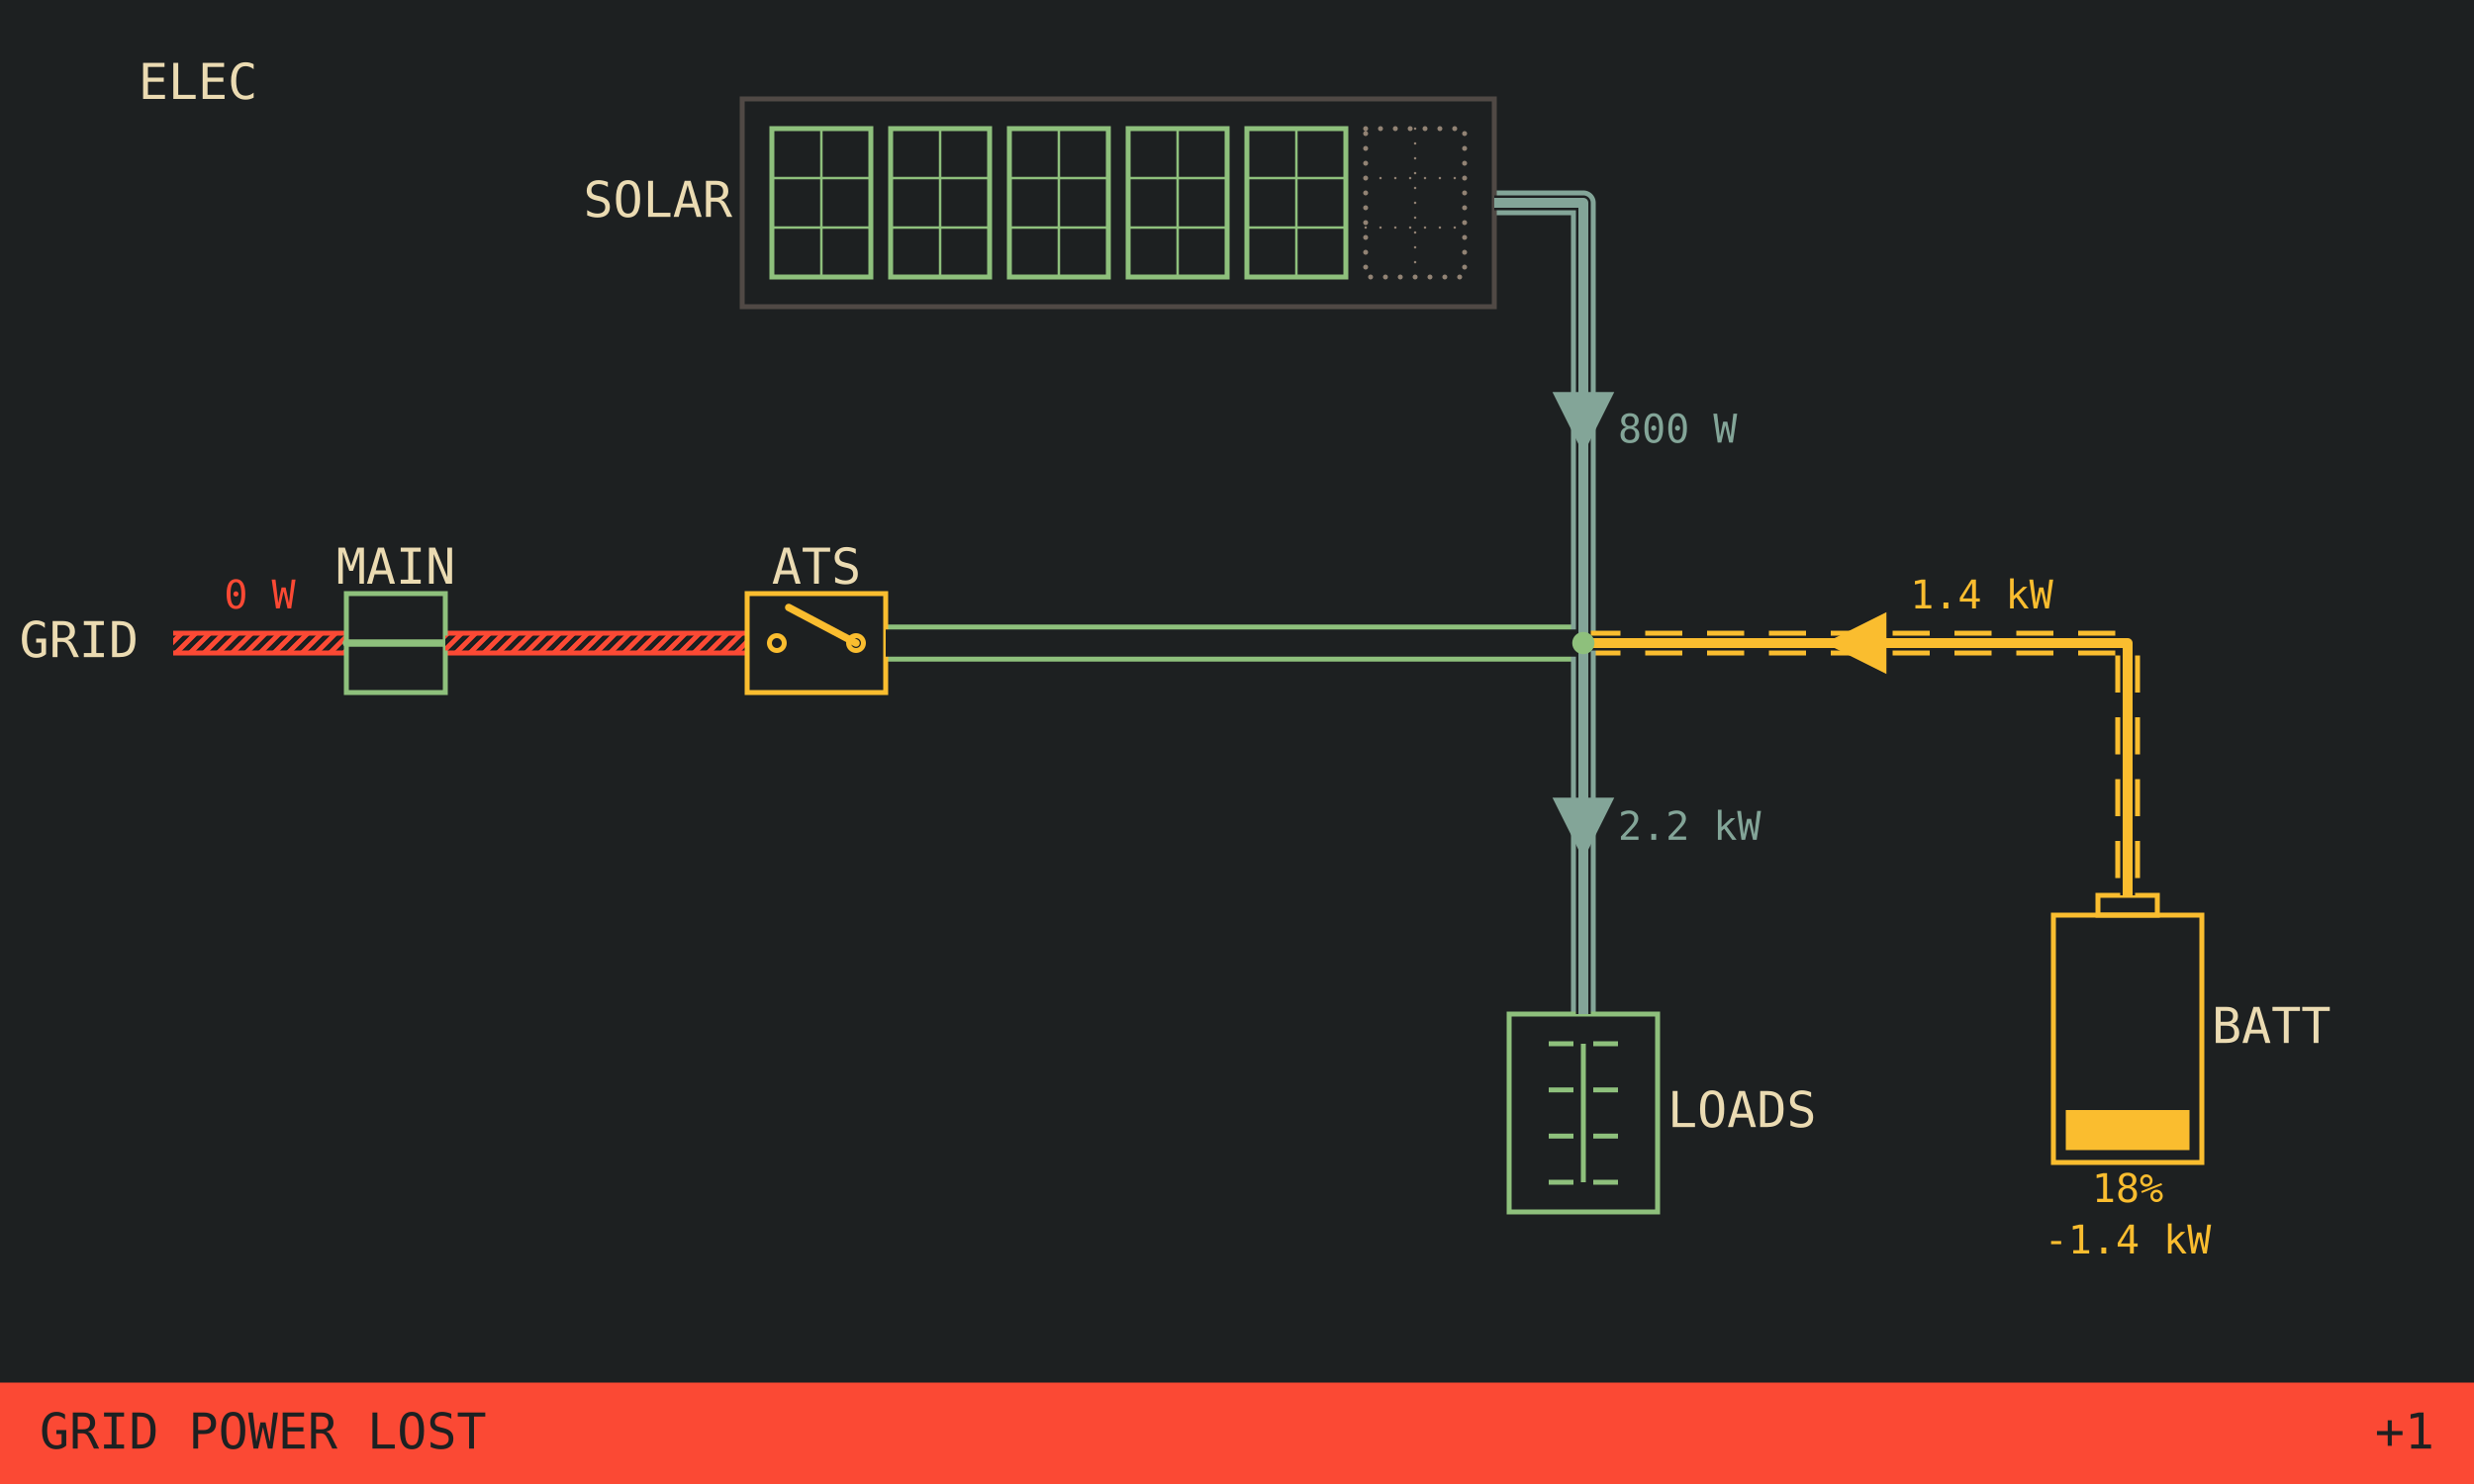
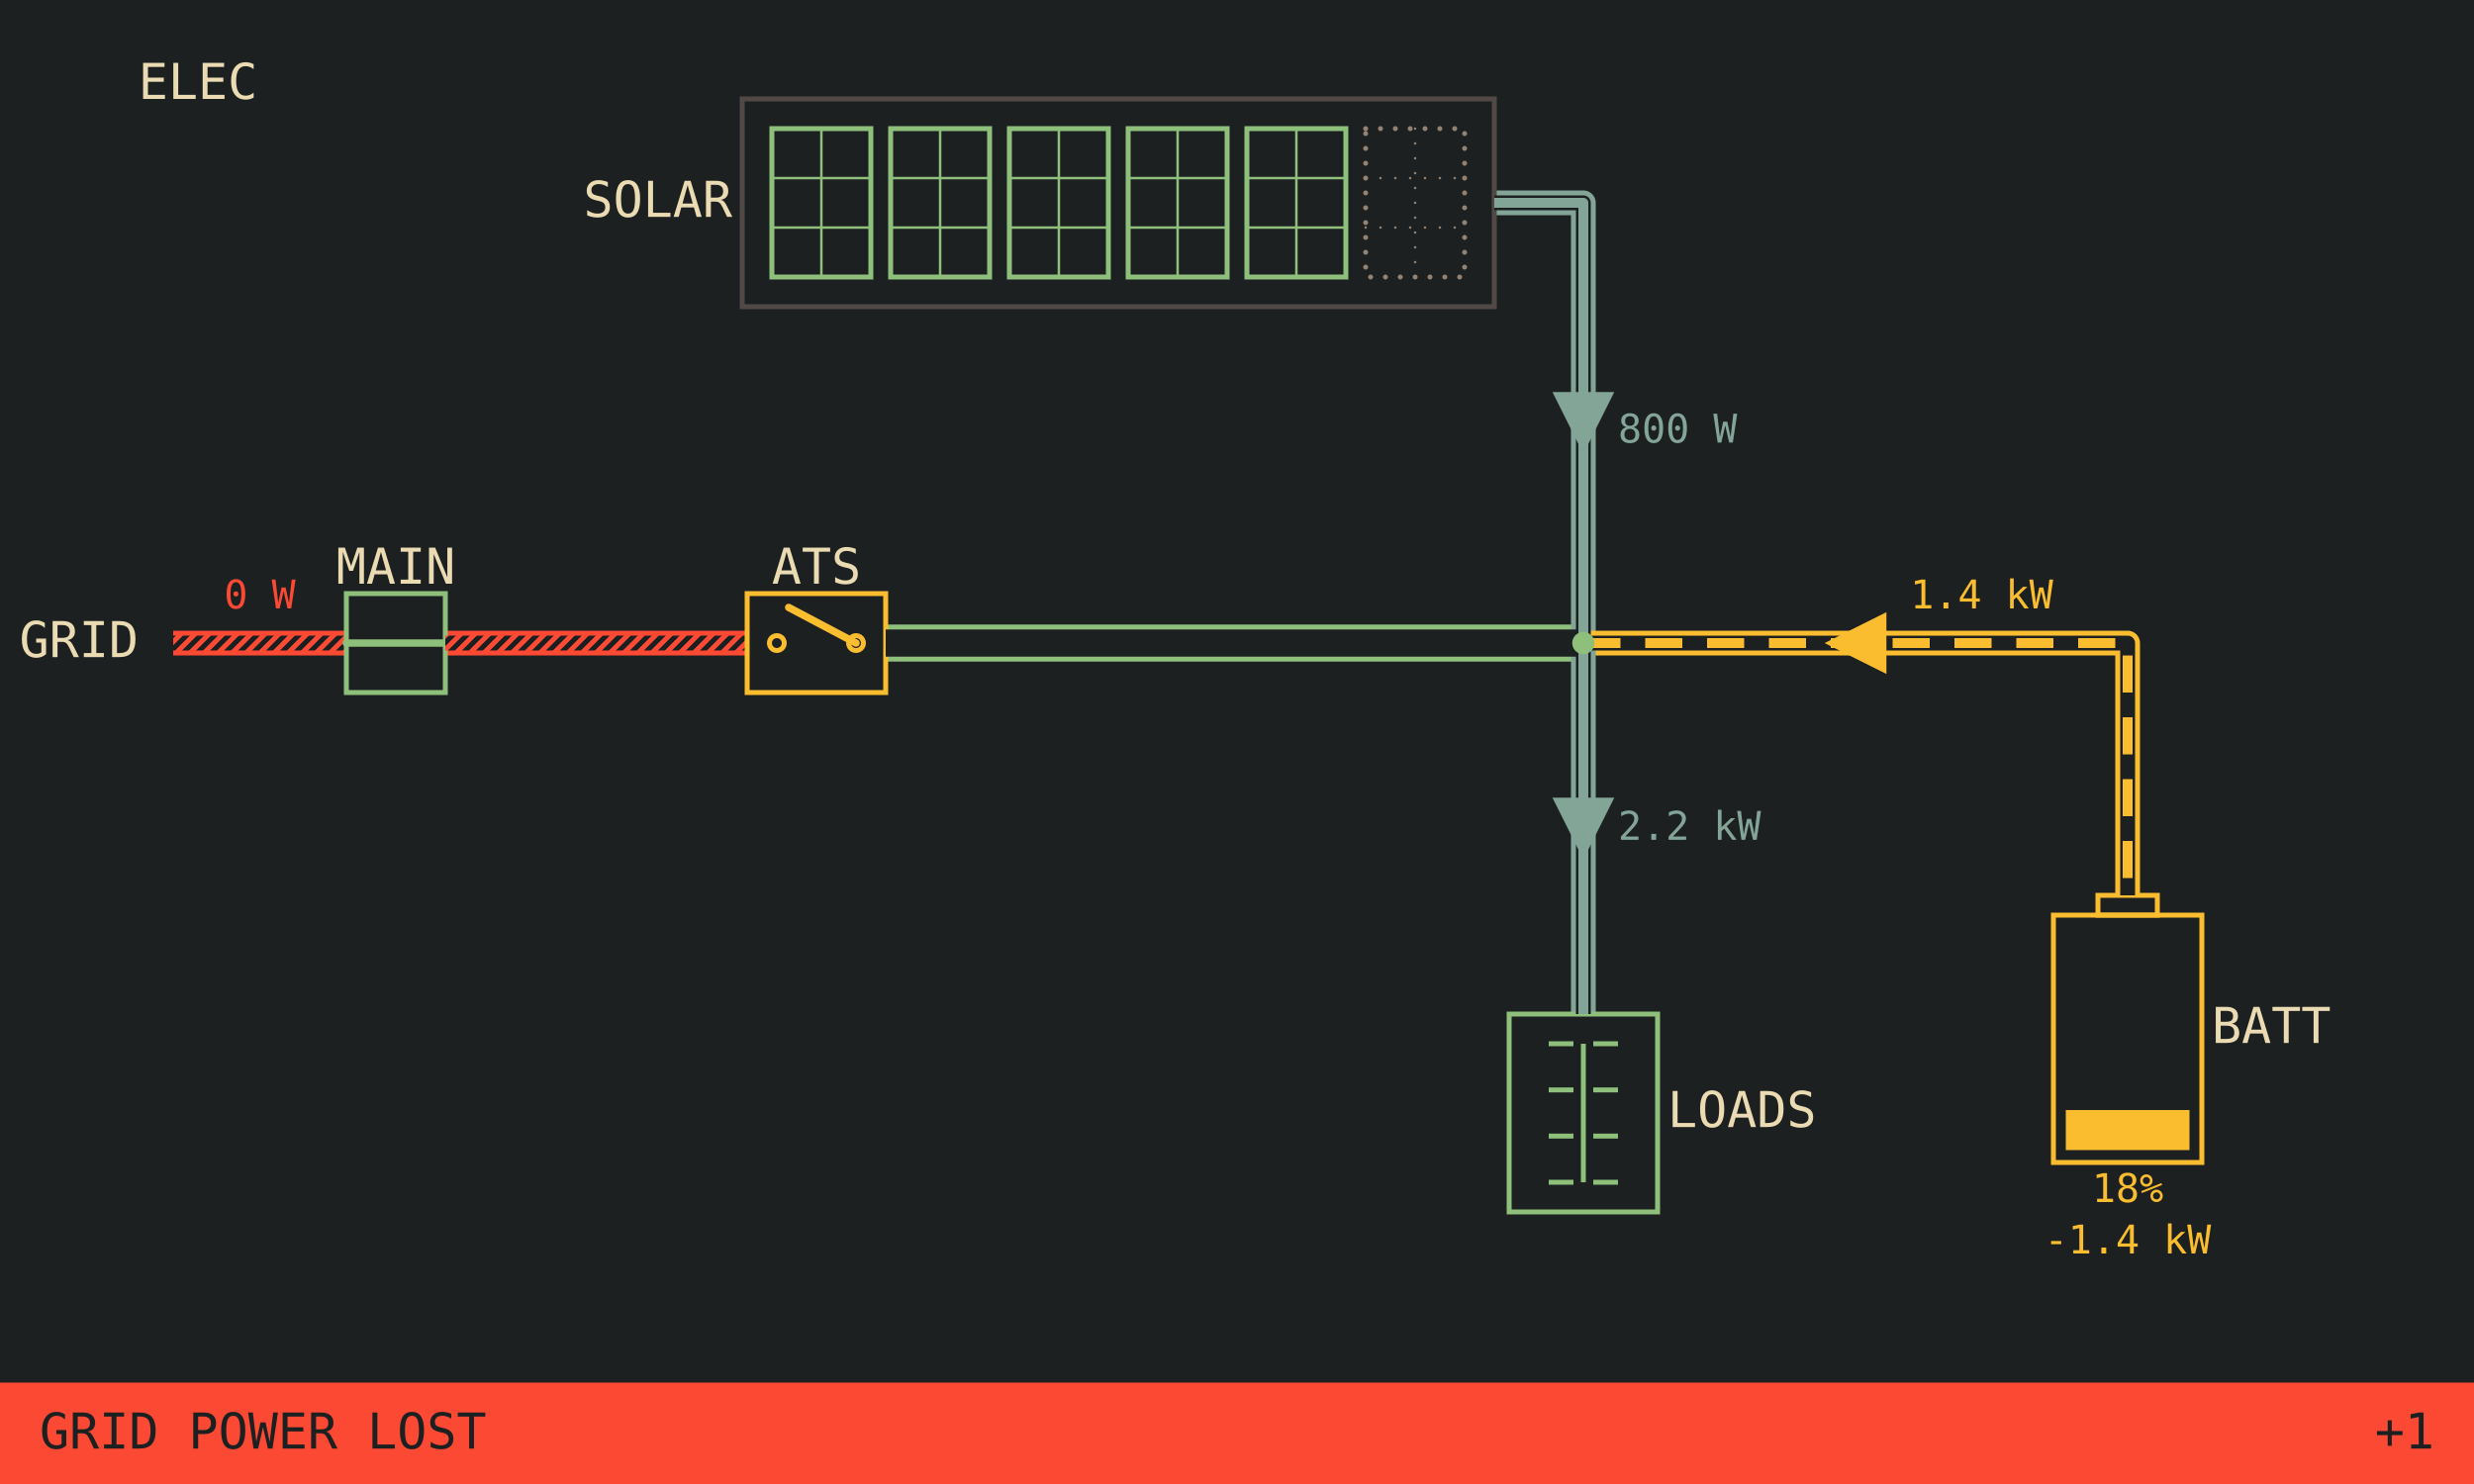
<svg xmlns="http://www.w3.org/2000/svg" viewBox="0 0 1000 600" width="1280" height="768" data-page="electrical" data-theme="lcd">
  <style>.attn{animation:mfd-attn 1s step-end infinite}@keyframes mfd-attn{50%{opacity:0.25}}</style>
  <rect x="0" y="0" width="1000" height="600" fill="#1d2021" />
  <g id="casings">
    <g data-for="grid">
      <polyline points="70,260 140,260" fill="none" stroke="#fb4934" stroke-width="10" stroke-linejoin="round" />
    </g>
    <g data-for="grid_link">
      <polyline points="180,260 302,260" fill="none" stroke="#fb4934" stroke-width="10" stroke-linejoin="round" />
    </g>
    <g data-for="backup_feed">
      <polyline points="358,260 640,260" fill="none" stroke="#8ec07c" stroke-width="15" stroke-linejoin="round" />
    </g>
    <g data-for="solar">
      <polyline points="604,82 640,82 640,260" fill="none" stroke="#83a598" stroke-width="10" stroke-linejoin="round" />
    </g>
    <g data-for="battery_feed">
-       <polyline points="640,260 860,260 860,362" fill="none" stroke="#fabd2f" stroke-width="10" stroke-dasharray="15 10" stroke-linejoin="round" />
+       <polyline points="640,260 860,260 860,362" fill="none" stroke="#fabd2f" stroke-width="10" stroke-linejoin="round" />
    </g>
    <g data-for="load_feed">
      <polyline points="640,260 640,410" fill="none" stroke="#83a598" stroke-width="10" stroke-linejoin="round" />
    </g>
  </g>
  <g id="title">
    <text x="80" y="40" text-anchor="middle" font-family="DejaVu Sans Mono, monospace" font-size="20" fill="#ebdbb2">ELEC</text>
  </g>
  <g id="grid">
    <pattern id="hatch-grid-0" width="4" height="4" patternUnits="userSpaceOnUse" patternTransform="rotate(45)">
      <rect x="0" y="0" width="4" height="4" fill="#1d2021" />
      <rect x="0" y="0" width="2" height="4" fill="#fb4934" />
    </pattern>
    <line x1="70" y1="260" x2="140" y2="260" stroke="url(#hatch-grid-0)" stroke-width="6" stroke-linecap="butt" />
    <text x="56" y="260" text-anchor="end" dominant-baseline="middle" font-family="DejaVu Sans Mono, monospace" font-size="20" fill="#ebdbb2">GRID</text>
    <text x="105" y="246" text-anchor="middle" font-family="DejaVu Sans Mono, monospace" font-size="16" fill="#fb4934">0 W</text>
  </g>
  <g id="main_breaker">
    <g>
      <rect x="140" y="240" width="40" height="40" fill="none" stroke="#8ec07c" stroke-width="2" />
      <line x1="140" y1="260" x2="180" y2="260" stroke="#8ec07c" stroke-width="3" stroke-linecap="round" />
    </g>
    <text x="160" y="236" text-anchor="middle" font-family="DejaVu Sans Mono, monospace" font-size="20" fill="#ebdbb2">MAIN</text>
  </g>
  <g id="grid_link">
    <pattern id="hatch-grid_link-0" width="4" height="4" patternUnits="userSpaceOnUse" patternTransform="rotate(45)">
      <rect x="0" y="0" width="4" height="4" fill="#1d2021" />
      <rect x="0" y="0" width="2" height="4" fill="#fb4934" />
    </pattern>
    <line x1="180" y1="260" x2="302" y2="260" stroke="url(#hatch-grid_link-0)" stroke-width="6" stroke-linecap="butt" />
  </g>
  <g id="ats">
    <g>
      <rect x="302" y="240" width="56" height="40" fill="none" stroke="#fabd2f" stroke-width="2" />
      <circle cx="314" cy="260" r="3" fill="none" stroke="#fabd2f" stroke-width="2" />
      <circle cx="346" cy="260" r="3" fill="none" stroke="#fabd2f" stroke-width="2" />
      <line x1="346" y1="260" x2="318.8" y2="245.6" stroke="#fabd2f" stroke-width="3" stroke-linecap="round" />
    </g>
    <text x="330" y="236" text-anchor="middle" font-family="DejaVu Sans Mono, monospace" font-size="20" fill="#ebdbb2">ATS</text>
  </g>
  <g id="backup_feed">
    <polyline points="358,260 640,260" fill="none" stroke="#1d2021" stroke-width="11" stroke-linejoin="round" />
  </g>
  <g id="array">
    <rect x="300" y="40" width="304" height="84" fill="none" stroke="#504945" stroke-width="2" />
    <g id="array.p1">
      <rect x="312" y="52" width="40" height="60" fill="none" stroke="#8ec07c" stroke-width="2" />
      <line x1="312" y1="72" x2="352" y2="72" stroke="#8ec07c" stroke-width="1" />
      <line x1="312" y1="92" x2="352" y2="92" stroke="#8ec07c" stroke-width="1" />
      <line x1="332" y1="52" x2="332" y2="112" stroke="#8ec07c" stroke-width="1" />
    </g>
    <g id="array.p2">
      <rect x="360" y="52" width="40" height="60" fill="none" stroke="#8ec07c" stroke-width="2" />
      <line x1="360" y1="72" x2="400" y2="72" stroke="#8ec07c" stroke-width="1" />
      <line x1="360" y1="92" x2="400" y2="92" stroke="#8ec07c" stroke-width="1" />
      <line x1="380" y1="52" x2="380" y2="112" stroke="#8ec07c" stroke-width="1" />
    </g>
    <g id="array.p3">
      <rect x="408" y="52" width="40" height="60" fill="none" stroke="#8ec07c" stroke-width="2" />
      <line x1="408" y1="72" x2="448" y2="72" stroke="#8ec07c" stroke-width="1" />
      <line x1="408" y1="92" x2="448" y2="92" stroke="#8ec07c" stroke-width="1" />
      <line x1="428" y1="52" x2="428" y2="112" stroke="#8ec07c" stroke-width="1" />
    </g>
    <g id="array.p4">
      <rect x="456" y="52" width="40" height="60" fill="none" stroke="#8ec07c" stroke-width="2" />
      <line x1="456" y1="72" x2="496" y2="72" stroke="#8ec07c" stroke-width="1" />
      <line x1="456" y1="92" x2="496" y2="92" stroke="#8ec07c" stroke-width="1" />
      <line x1="476" y1="52" x2="476" y2="112" stroke="#8ec07c" stroke-width="1" />
    </g>
    <g id="array.p5">
      <rect x="504" y="52" width="40" height="60" fill="none" stroke="#8ec07c" stroke-width="2" />
      <line x1="504" y1="72" x2="544" y2="72" stroke="#8ec07c" stroke-width="1" />
      <line x1="504" y1="92" x2="544" y2="92" stroke="#8ec07c" stroke-width="1" />
      <line x1="524" y1="52" x2="524" y2="112" stroke="#8ec07c" stroke-width="1" />
    </g>
    <g id="array.p6">
      <rect x="552" y="52" width="40" height="60" fill="none" stroke="#928374" stroke-width="2" stroke-dasharray="0 6" stroke-linecap="round" />
      <line x1="552" y1="72" x2="592" y2="72" stroke="#928374" stroke-width="1" stroke-dasharray="0 6" stroke-linecap="round" />
      <line x1="552" y1="92" x2="592" y2="92" stroke="#928374" stroke-width="1" stroke-dasharray="0 6" stroke-linecap="round" />
      <line x1="572" y1="52" x2="572" y2="112" stroke="#928374" stroke-width="1" stroke-dasharray="0 6" stroke-linecap="round" />
    </g>
    <text x="296" y="82" text-anchor="end" dominant-baseline="middle" font-family="DejaVu Sans Mono, monospace" font-size="20" fill="#ebdbb2">SOLAR</text>
  </g>
  <g id="solar">
    <polyline points="604,82 640,82 640,260" fill="none" stroke="#1d2021" stroke-width="6" stroke-linejoin="round" />
    <polyline points="604,82 640,82 640,260" fill="none" stroke="#83a598" stroke-width="4" stroke-linejoin="round" />
    <polygon points="640,183.5 627.5,158.5 652.5,158.5" fill="#83a598" />
    <text x="654" y="174.4" text-anchor="start" dominant-baseline="middle" font-family="DejaVu Sans Mono, monospace" font-size="16" fill="#83a598">800 W</text>
  </g>
  <g id="battery">
    <rect x="830" y="370" width="60" height="100" fill="none" stroke="#fabd2f" stroke-width="2" />
    <rect x="848" y="362" width="24" height="8" fill="none" stroke="#fabd2f" stroke-width="2" />
    <rect x="835" y="448.8" width="50" height="16.2" fill="#fabd2f" />
    <text x="894" y="416" text-anchor="start" dominant-baseline="middle" font-family="DejaVu Sans Mono, monospace" font-size="20" fill="#ebdbb2">BATT</text>
    <text x="860" y="486" text-anchor="middle" font-family="DejaVu Sans Mono, monospace" font-size="16" fill="#fabd2f">18%</text>
    <text x="860" y="506.8" text-anchor="middle" font-family="DejaVu Sans Mono, monospace" font-size="16" fill="#fabd2f">-1.4 kW</text>
  </g>
  <g id="battery_feed">
    <polyline points="640,260 860,260 860,362" fill="none" stroke="#1d2021" stroke-width="6" stroke-linejoin="round" />
-     <polyline points="640,260 860,260 860,362" fill="none" stroke="#fabd2f" stroke-width="4" stroke-linejoin="round" />
+     <polyline points="640,260 860,260 860,362" fill="none" stroke="#fabd2f" stroke-width="4" stroke-dasharray="15 10" stroke-linejoin="round" />
    <polygon points="737.5,260 762.5,247.5 762.5,272.5" fill="#fabd2f" />
    <text x="801" y="246" text-anchor="middle" font-family="DejaVu Sans Mono, monospace" font-size="16" fill="#fabd2f">1.4 kW</text>
  </g>
  <g id="loads">
    <rect x="610" y="410" width="60" height="80" fill="none" stroke="#8ec07c" stroke-width="2" />
    <line x1="640" y1="422" x2="640" y2="478" stroke="#8ec07c" stroke-width="2" />
    <line x1="626" y1="422" x2="636" y2="422" stroke="#8ec07c" stroke-width="2" />
    <line x1="644" y1="422" x2="654" y2="422" stroke="#8ec07c" stroke-width="2" />
    <line x1="626" y1="440.67" x2="636" y2="440.67" stroke="#8ec07c" stroke-width="2" />
    <line x1="644" y1="440.67" x2="654" y2="440.67" stroke="#8ec07c" stroke-width="2" />
    <line x1="626" y1="459.33" x2="636" y2="459.33" stroke="#8ec07c" stroke-width="2" />
    <line x1="644" y1="459.33" x2="654" y2="459.33" stroke="#8ec07c" stroke-width="2" />
    <line x1="626" y1="478" x2="636" y2="478" stroke="#8ec07c" stroke-width="2" />
    <line x1="644" y1="478" x2="654" y2="478" stroke="#8ec07c" stroke-width="2" />
    <text x="674" y="450" text-anchor="start" dominant-baseline="middle" font-family="DejaVu Sans Mono, monospace" font-size="20" fill="#ebdbb2">LOADS</text>
  </g>
  <g id="load_feed">
    <polyline points="640,260 640,410" fill="none" stroke="#1d2021" stroke-width="6" stroke-linejoin="round" />
    <polyline points="640,260 640,410" fill="none" stroke="#83a598" stroke-width="4" stroke-linejoin="round" />
    <polygon points="640,347.5 627.5,322.5 652.5,322.5" fill="#83a598" />
    <text x="654" y="335" text-anchor="start" dominant-baseline="middle" font-family="DejaVu Sans Mono, monospace" font-size="16" fill="#83a598">2.2 kW</text>
  </g>
  <g id="bus">
    <circle cx="640" cy="260" r="4.5" fill="#8ec07c" />
  </g>
  <g id="banner">
    <g class="attn">
      <rect x="0" y="560" width="1000" height="40" fill="#fb4934" stroke="#fb4934" stroke-width="2" />
      <text x="16" y="580" text-anchor="start" dominant-baseline="middle" font-family="DejaVu Sans Mono, monospace" font-size="20" fill="#1d2021">GRID POWER LOST</text>
      <text x="984" y="580" text-anchor="end" dominant-baseline="middle" font-family="DejaVu Sans Mono, monospace" font-size="20" fill="#1d2021">+1</text>
    </g>
  </g>
</svg>
